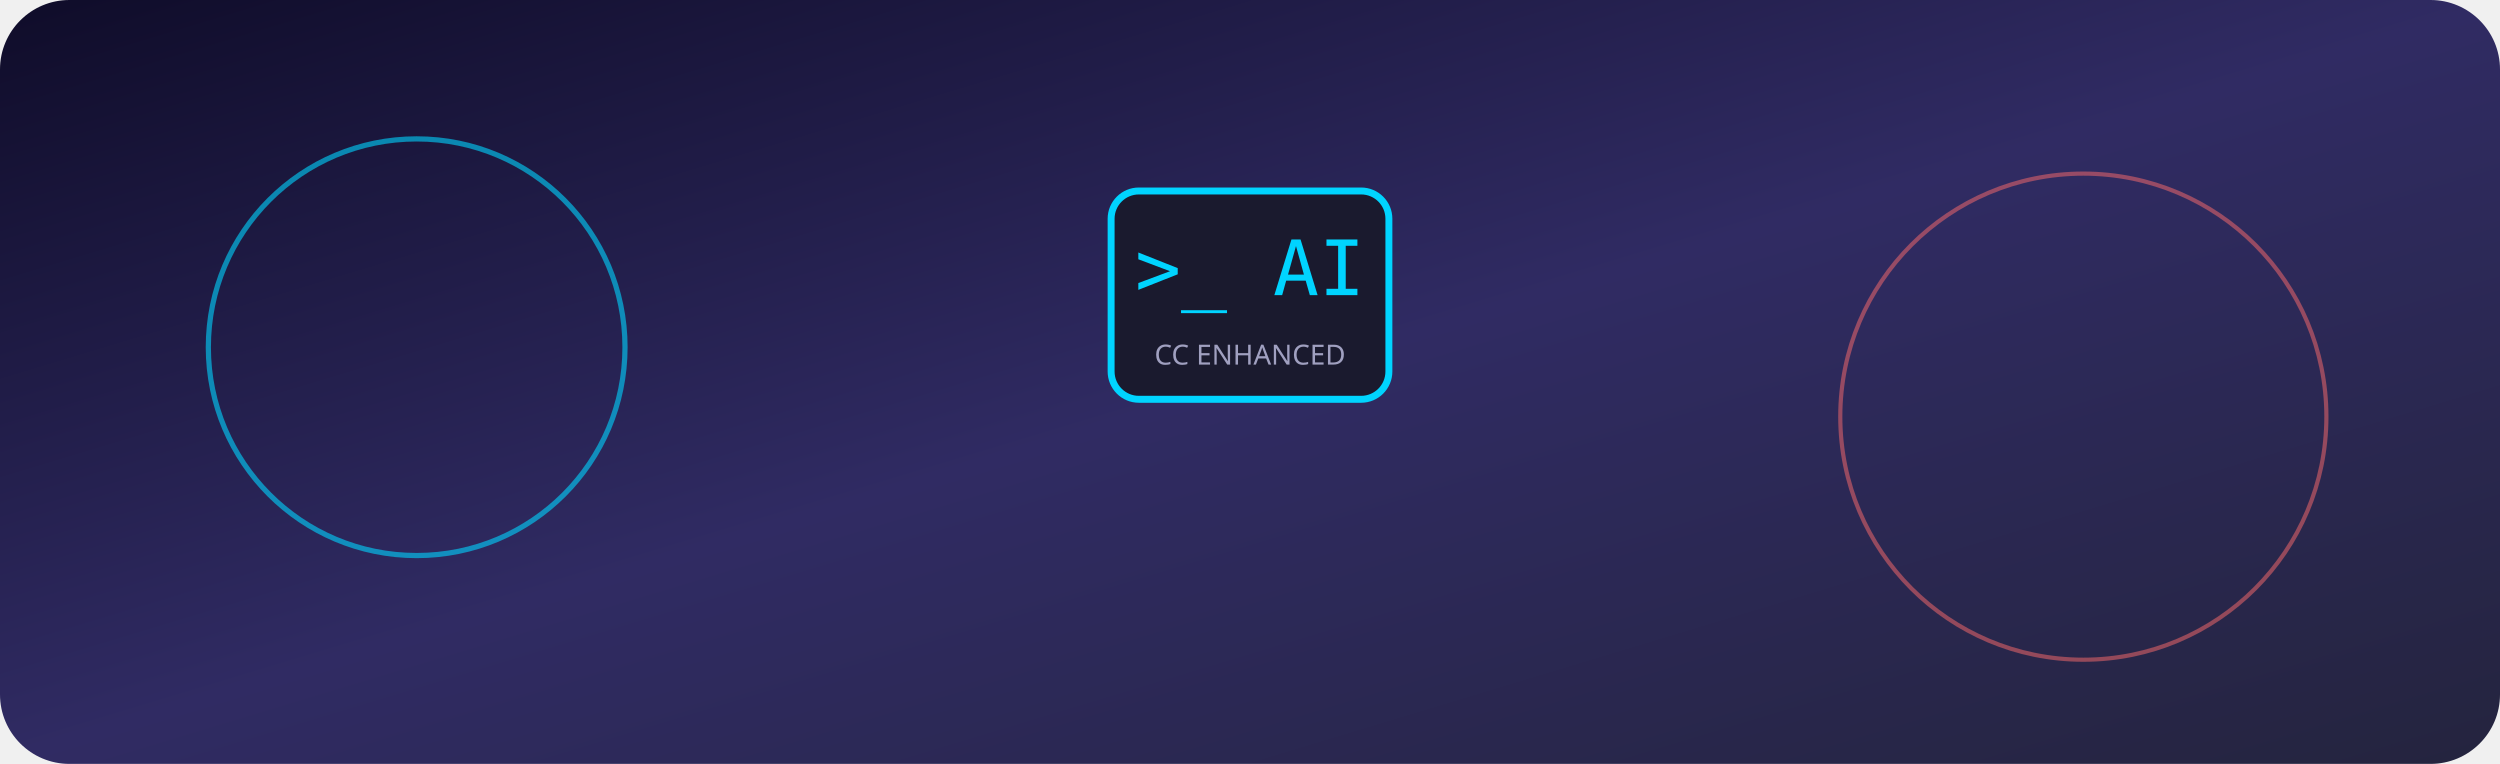
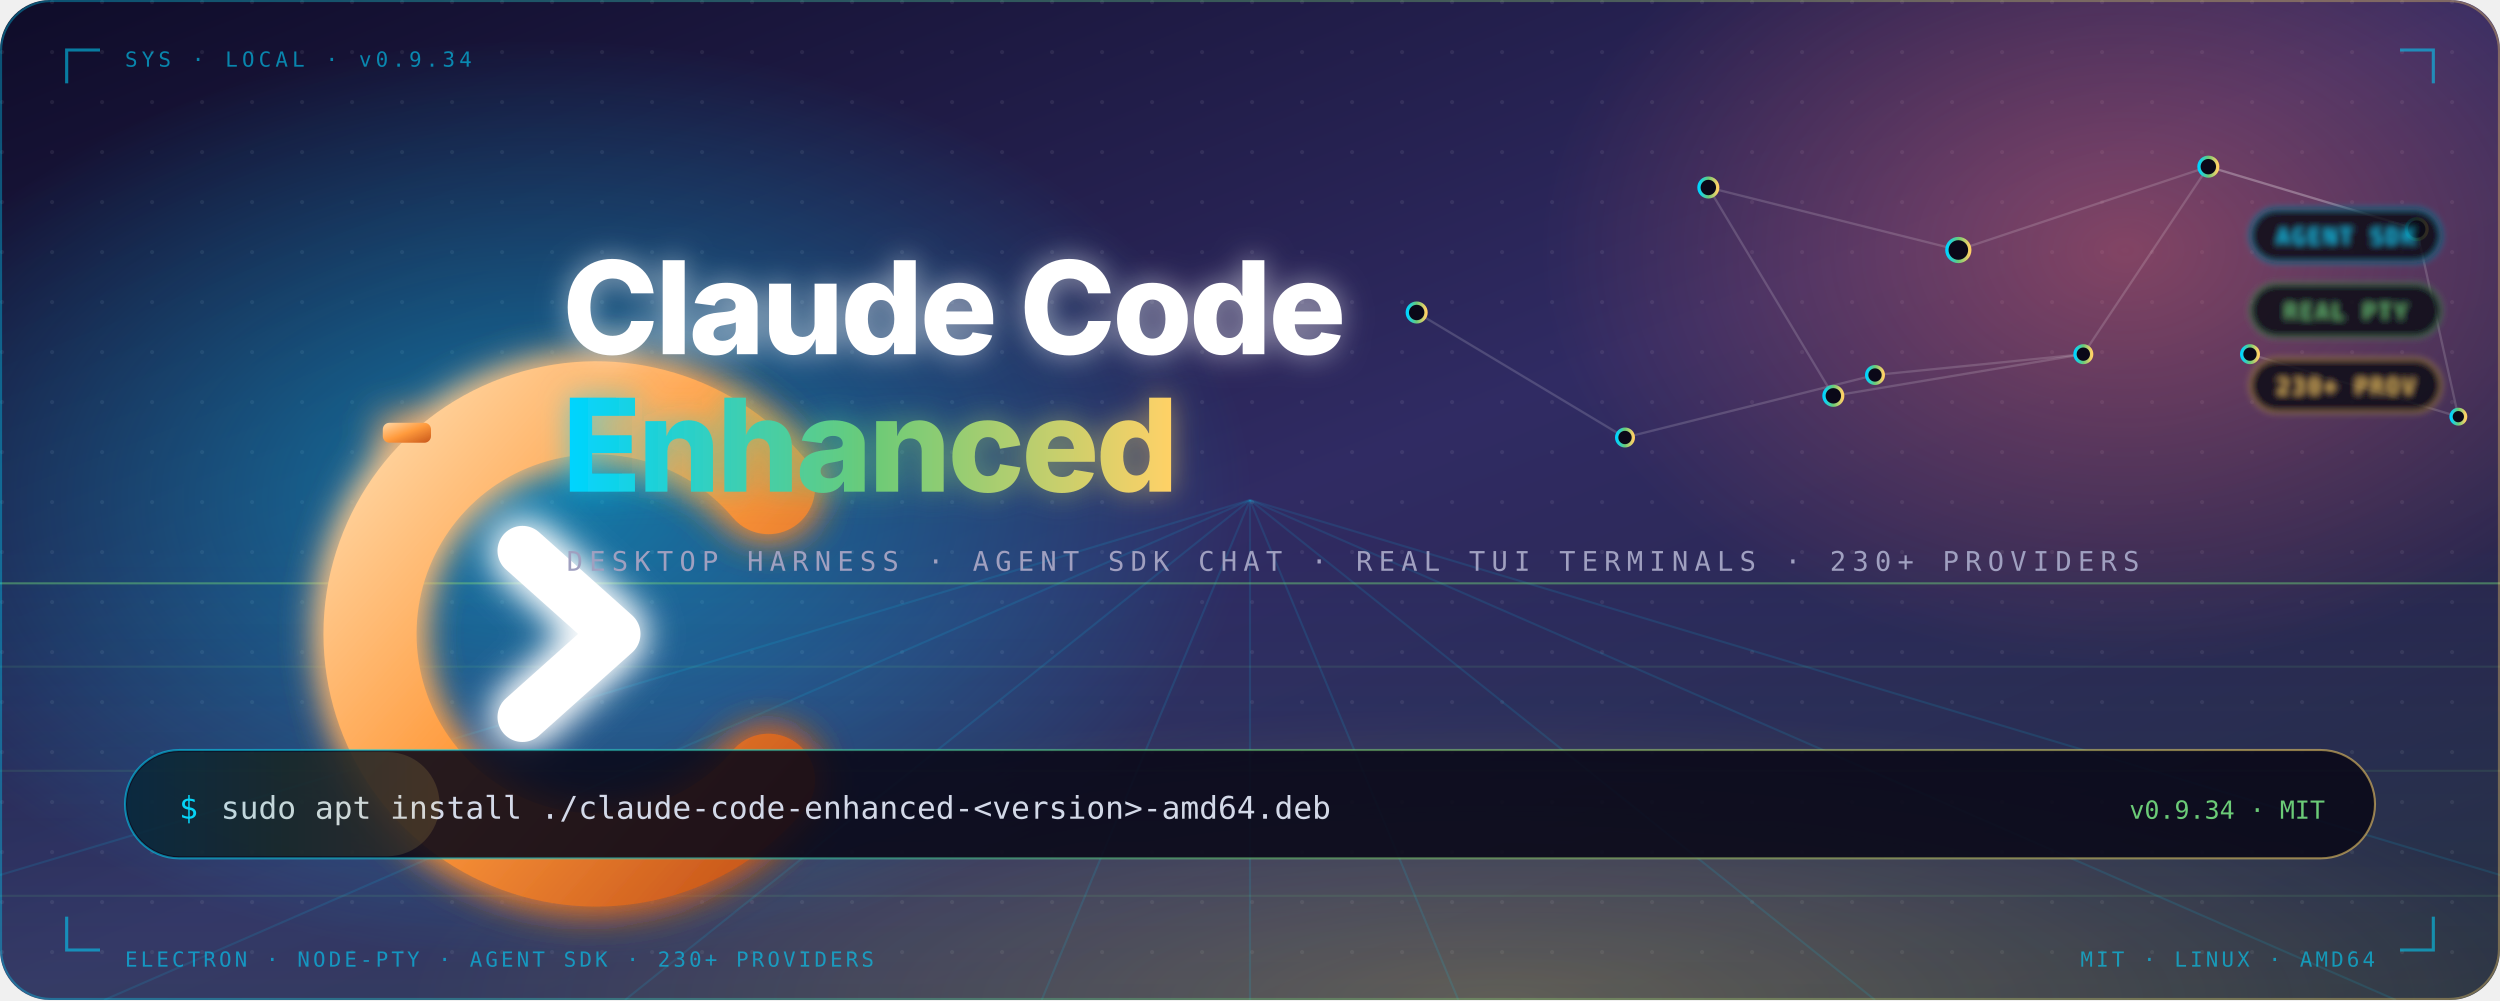
- <svg xmlns="http://www.w3.org/2000/svg" width="720" height="220" viewBox="0 0 720 220" aria-label="CCE Futuristic Header">
+ <svg xmlns="http://www.w3.org/2000/svg" viewBox="0 0 1200 480" width="1200" height="480" role="img" aria-label="Claude Code Enhanced — desktop harness for the Claude CLI: Agent SDK chat, real TUI terminals, 230+ providers">
  <defs>
-     <linearGradient id="heroGrad" x1="0" y1="0" x2="1" y2="1">
-       <stop offset="0%" stop-color="#0f0c29" />
-       <stop offset="50%" stop-color="#302b63" />
-       <stop offset="100%" stop-color="#24243e" />
+     <linearGradient id="bg" x1="0" y1="0" x2="1" y2="1">
+       <stop offset="0" stop-color="#0f0c29" />
+       <stop offset="0.5" stop-color="#302b63" />
+       <stop offset="1" stop-color="#24243e" />
    </linearGradient>
+     <linearGradient id="accent" x1="0" y1="0" x2="1" y2="0">
+       <stop offset="0" stop-color="#00d4ff" />
+       <stop offset="0.5" stop-color="#6bcb77" />
+       <stop offset="1" stop-color="#ffd166" />
+     </linearGradient>
+     <linearGradient id="metal" x1="0" y1="0" x2="1" y2="1">
+       <stop offset="0" stop-color="#ffd9a8" />
+       <stop offset="0.5" stop-color="#ff9a3c" />
+       <stop offset="1" stop-color="#c8561a" />
+     </linearGradient>
+     <linearGradient id="horizon" x1="0" y1="0" x2="0" y2="1">
+       <stop offset="0" stop-color="#00d4ff" stop-opacity="0" />
+       <stop offset="1" stop-color="#6bcb77" stop-opacity="0.25" />
+     </linearGradient>
+     <pattern id="dots" width="24" height="24" patternUnits="userSpaceOnUse">
+       <circle cx="1" cy="1" r="1" fill="#ffffff" fill-opacity="0.07" />
+     </pattern>
+     <radialGradient id="glow1" cx="0.5" cy="0.5" r="0.5">
+       <stop offset="0" stop-color="#00d4ff" stop-opacity="0.5" />
+       <stop offset="1" stop-color="#00d4ff" stop-opacity="0" />
+     </radialGradient>
+     <radialGradient id="glow2" cx="0.5" cy="0.5" r="0.5">
+       <stop offset="0" stop-color="#ff6b6b" stop-opacity="0.4" />
+       <stop offset="1" stop-color="#ff6b6b" stop-opacity="0" />
+     </radialGradient>
+     <radialGradient id="glow3" cx="0.5" cy="0.5" r="0.5">
+       <stop offset="0" stop-color="#ffd166" stop-opacity="0.25" />
+       <stop offset="1" stop-color="#ffd166" stop-opacity="0" />
+     </radialGradient>
+     <filter id="soft" x="-20%" y="-20%" width="140%" height="140%">
+       <feGaussianBlur stdDeviation="1.6" />
+     </filter>
+     <filter id="neon" x="-40%" y="-40%" width="180%" height="180%">
+       <feGaussianBlur stdDeviation="5" result="b" />
+       <feMerge>
+         <feMergeNode in="b" />
+         <feMergeNode in="b" />
+         <feMergeNode in="SourceGraphic" />
+       </feMerge>
+     </filter>
+     <filter id="textGlow" x="-10%" y="-40%" width="120%" height="180%">
+       <feGaussianBlur stdDeviation="7" result="b" />
+       <feComponentTransfer in="b" result="c">
+         <feFuncA type="linear" slope="0.55" />
+       </feComponentTransfer>
+       <feMerge>
+         <feMergeNode in="c" />
+         <feMergeNode in="SourceGraphic" />
+       </feMerge>
+     </filter>
+     <path id="p1" d="M820 90 L940 120 L1060 80 L1160 110" />
+     <path id="p2" d="M820 90 L880 190 L1000 170 L1060 80" />
+     <path id="p3" d="M680 150 L780 210 L900 180 L1000 170" />
+     <path id="p4" d="M1060 80 L1160 110 L1180 200 L1080 170" />
+     <mask id="floorMask">
+       <rect width="1200" height="480" fill="url(#fade)" />
+     </mask>
+     <linearGradient id="fade" x1="0" y1="0" x2="0" y2="1">
+       <stop offset="0" stop-color="#fff" stop-opacity="0" />
+       <stop offset="0.55" stop-color="#fff" stop-opacity="1" />
+     </linearGradient>
+     <clipPath id="frame">
+       <rect width="1200" height="480" rx="24" />
+     </clipPath>
  </defs>
-   <rect width="720" height="220" fill="url(#heroGrad)" rx="20" />
-   <circle cx="120" cy="100" r="60" stroke="#00d4ff" stroke-width="1.5" fill="none" opacity="0.6" />
-   <circle cx="600" cy="120" r="70" stroke="#ff6b6b" stroke-width="1.2" fill="none" opacity="0.5" />
-   <rect x="320" y="55" width="80" height="60" rx="8" fill="#1a1a2e" stroke="#00d4ff" stroke-width="2" />
-   <text x="360" y="85" text-anchor="middle" font-family="monospace" font-size="22" fill="#00d4ff">&gt;_ AI</text>
-   <text x="360" y="105" text-anchor="middle" font-family="sans-serif" font-size="8" fill="#a0a0c0">CC ENHANCED</text>
+   <g clip-path="url(#frame)">
+     <rect width="1200" height="480" fill="url(#bg)" />
+     <rect width="1200" height="480" fill="url(#dots)" />
+     <ellipse cx="260" cy="240" rx="340" ry="220" fill="url(#glow1)">
+       <animate attributeName="rx" values="320;360;320" dur="9s" repeatCount="indefinite" />
+     </ellipse>
+     <ellipse cx="1020" cy="120" rx="280" ry="200" fill="url(#glow2)">
+       <animate attributeName="cx" values="1020;980;1020" dur="11s" repeatCount="indefinite" />
+     </ellipse>
+     <ellipse cx="720" cy="480" rx="520" ry="140" fill="url(#glow3)" />
+     <rect y="260" width="1200" height="220" fill="url(#horizon)" opacity="0.4" />
+     <g mask="url(#floorMask)" stroke="#00d4ff" stroke-opacity="0.12" fill="none" stroke-width="1">
+       <path d="M600 240 L-200 480" />
+       <path d="M600 240 L50 480" />
+       <path d="M600 240 L300 480" />
+       <path d="M600 240 L500 480" />
+       <path d="M600 240 L600 480" />
+       <path d="M600 240 L700 480" />
+       <path d="M600 240 L900 480" />
+       <path d="M600 240 L1150 480" />
+       <path d="M600 240 L1400 480" />
+       <g stroke="#6bcb77" stroke-opacity="0.12">
+         <path d="M0 320 H1200" />
+         <path d="M0 370 H1200" />
+         <path d="M0 430 H1200" />
+         <path d="M0 280 H1200" stroke-opacity="0.5">
+           <animate attributeName="d" values="M0 280 H1200;M0 480 H1200" dur="7s" repeatCount="indefinite" />
+           <animate attributeName="stroke-opacity" values="0.5;0" dur="7s" repeatCount="indefinite" />
+         </path>
+       </g>
+     </g>
+     <g stroke="#ffffff" stroke-opacity="0.16" fill="none" stroke-width="1.1">
+       <use href="#p1" />
+       <use href="#p2" />
+       <use href="#p3" />
+       <use href="#p4" />
+     </g>
+     <g fill="#0a0818" stroke="url(#accent)" stroke-width="1.6">
+       <circle cx="820" cy="90" r="4.5" />
+       <circle cx="940" cy="120" r="5.5" />
+       <circle cx="1060" cy="80" r="4.5" />
+       <circle cx="1160" cy="110" r="5" />
+       <circle cx="880" cy="190" r="4.5" />
+       <circle cx="1000" cy="170" r="4" />
+       <circle cx="680" cy="150" r="4.5" />
+       <circle cx="780" cy="210" r="4" />
+       <circle cx="900" cy="180" r="4" />
+       <circle cx="1080" cy="170" r="4" />
+       <circle cx="1180" cy="200" r="3.5" />
+     </g>
+     <g fill="#00d4ff" filter="url(#soft)">
+       <circle r="2.6">
+         <animateMotion dur="5s" repeatCount="indefinite">
+           <mpath href="#p1" />
+         </animateMotion>
+       </circle>
+       <circle r="2.6" fill="#6bcb77">
+         <animateMotion dur="7s" begin="1.2s" repeatCount="indefinite">
+           <mpath href="#p2" />
+         </animateMotion>
+       </circle>
+       <circle r="2.2" fill="#ffd166">
+         <animateMotion dur="6s" begin="0.6s" repeatCount="indefinite">
+           <mpath href="#p3" />
+         </animateMotion>
+       </circle>
+       <circle r="2.2" fill="#ff6b6b">
+         <animateMotion dur="4.5s" begin="2s" repeatCount="indefinite">
+           <mpath href="#p4" />
+         </animateMotion>
+       </circle>
+     </g>
+     <g fill="none" stroke="#00d4ff" stroke-opacity="0.55" stroke-width="1.5">
+       <path d="M32 40 V24 H48" />
+       <path d="M1168 40 V24 H1152" />
+       <path d="M32 440 V456 H48" />
+       <path d="M1168 440 V456 H1152" />
+     </g>
+     <g font-family="ui-monospace, 'JetBrains Mono', Menlo, monospace" font-size="10" fill="#00d4ff" fill-opacity="0.6" letter-spacing="2">
+       <text x="60" y="32">SYS · LOCAL · v0.9.34</text>
+       <text x="60" y="464" letter-spacing="1.5">ELECTRON · NODE-PTY · AGENT SDK · 230+ PROVIDERS</text>
+       <text x="1140" y="464" text-anchor="end" letter-spacing="1.5">MIT · LINUX · AMD64</text>
+     </g>
+     <g transform="translate(80 100) scale(1.9)" filter="url(#neon)">
+       <path d="M 362 168 A 136 136 0 1 0 362 344" fill="none" stroke="url(#metal)" stroke-width="56" stroke-linecap="round" transform="scale(0.42)" />
+       <path d="M 214 206 L 270 256 L 214 306" fill="none" stroke="#ffffff" stroke-width="30" stroke-linecap="round" stroke-linejoin="round" transform="scale(0.42)" />
+       <rect x="130" y="129" width="29" height="12" rx="4" fill="url(#metal)" transform="scale(0.42)" />
+     </g>
+     <text x="270" y="170" font-family="ui-sans-serif, system-ui, -apple-system, 'Segoe UI', sans-serif" font-size="62" font-weight="800" fill="#ffffff" letter-spacing="-1.5" filter="url(#textGlow)">Claude Code</text>
+     <text x="270" y="236" font-family="ui-sans-serif, system-ui, -apple-system, 'Segoe UI', sans-serif" font-size="62" font-weight="800" fill="url(#accent)" letter-spacing="-1.5" filter="url(#textGlow)">Enhanced</text>
+     <text x="272" y="274" font-family="ui-monospace, 'JetBrains Mono', Menlo, monospace" font-size="13" fill="#a0a0c0" letter-spacing="3">DESKTOP HARNESS · AGENT SDK CHAT · REAL TUI TERMINALS · 230+ PROVIDERS</text>
+     <g transform="translate(60 360)">
+       <rect width="1080" height="52" rx="26" fill="#0a0818" fill-opacity="0.88" stroke="url(#accent)" stroke-opacity="0.55" />
+       <text x="26" y="33" font-family="ui-monospace, Menlo, monospace" font-size="15" fill="#00d4ff">$</text>
+       <text x="46" y="33" font-family="ui-monospace, Menlo, monospace" font-size="15" fill="#d3d9e8">sudo apt install ./claude-code-enhanced-&lt;version&gt;-amd64.deb</text>
+       <text x="1056" y="33" text-anchor="end" font-family="ui-monospace, Menlo, monospace" font-size="12" fill="#6bcb77">v0.9.34 · MIT</text>
+       <rect x="1" y="1" width="150" height="50" rx="25" fill="url(#accent)" opacity="0.14">
+         <animate attributeName="x" values="1;928;1" dur="9s" repeatCount="indefinite" />
+       </rect>
+     </g>
+     <g transform="translate(1080 100)" filter="url(#soft)">
+       <rect width="92" height="26" rx="13" fill="#0a0818" fill-opacity="0.85" stroke="#00d4ff" stroke-opacity="0.5" />
+       <text x="46" y="17" text-anchor="middle" font-family="ui-monospace, Menlo, monospace" font-size="10" fill="#00d4ff" letter-spacing="1.5">AGENT SDK</text>
+     </g>
+     <g transform="translate(1080 136)" filter="url(#soft)">
+       <rect width="92" height="26" rx="13" fill="#0a0818" fill-opacity="0.85" stroke="#6bcb77" stroke-opacity="0.5" />
+       <text x="46" y="17" text-anchor="middle" font-family="ui-monospace, Menlo, monospace" font-size="10" fill="#6bcb77" letter-spacing="1.5">REAL PTY</text>
+     </g>
+     <g transform="translate(1080 172)" filter="url(#soft)">
+       <rect width="92" height="26" rx="13" fill="#0a0818" fill-opacity="0.85" stroke="#ffd166" stroke-opacity="0.5" />
+       <text x="46" y="17" text-anchor="middle" font-family="ui-monospace, Menlo, monospace" font-size="10" fill="#ffd166" letter-spacing="1.5">230+ PROV</text>
+     </g>
+   </g>
+   <rect x="0.5" y="0.5" width="1199" height="479" rx="24" fill="none" stroke="url(#accent)" stroke-opacity="0.35" />
</svg>
